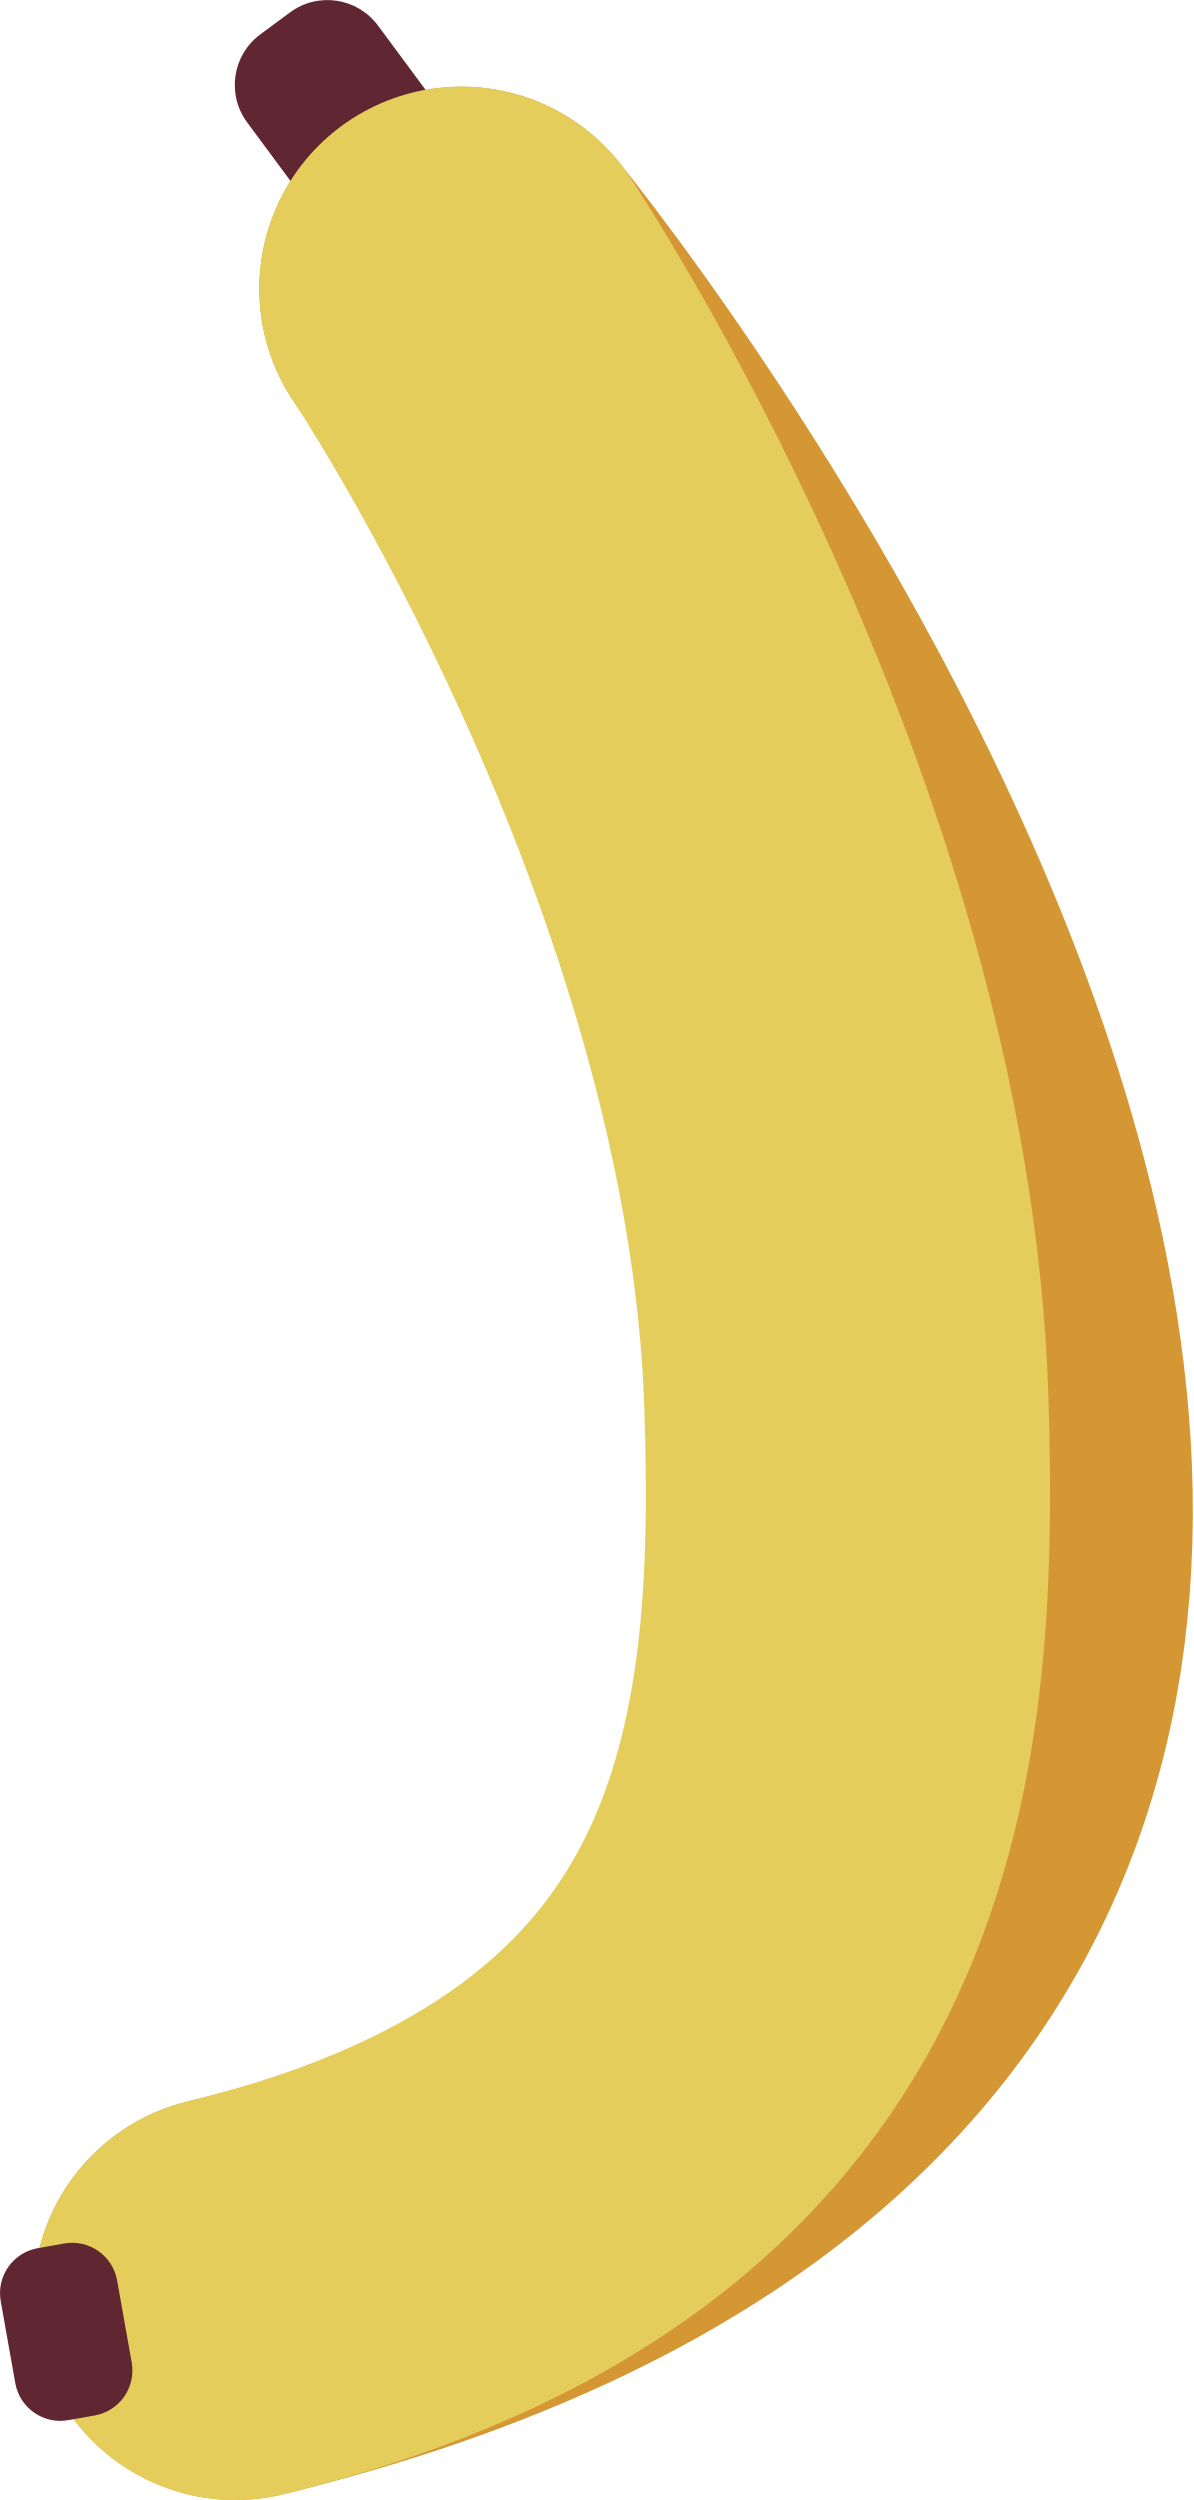
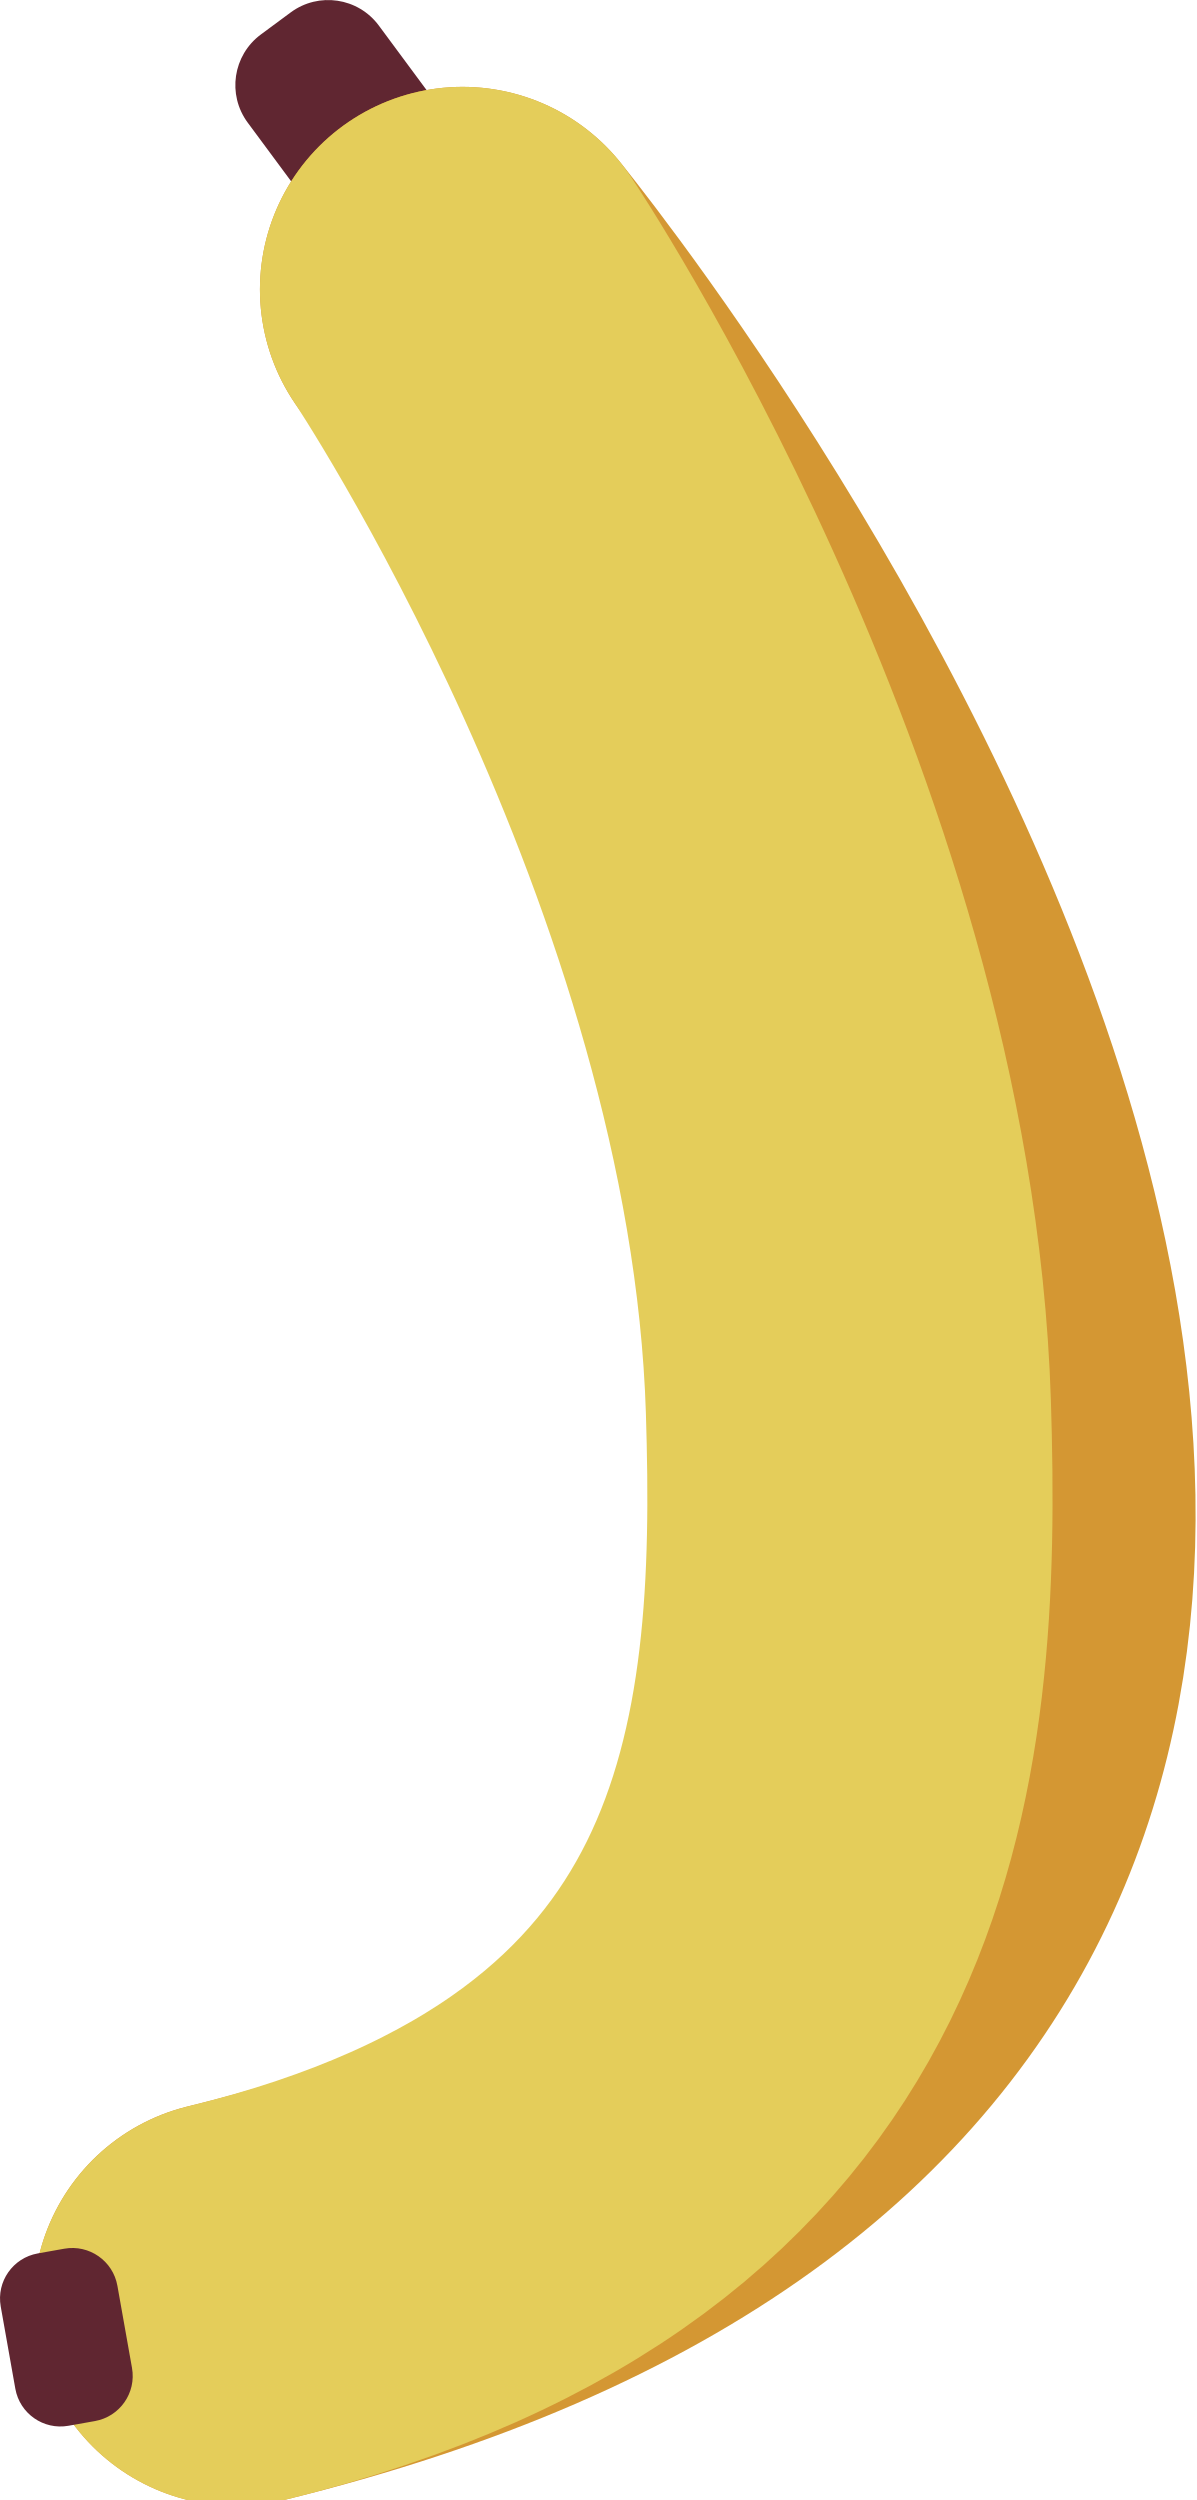
- <svg xmlns="http://www.w3.org/2000/svg" width="210.307" height="440.581" viewBox="0 0 55.644 116.57" version="1.1" id="svg1">
+ <svg xmlns="http://www.w3.org/2000/svg" width="946.383" height="1978.018" viewBox="0 0 250.397 523.351" version="1.1" id="svg1">
  <defs id="defs1" />
-   <g id="layer1" transform="translate(-3.893962,-15.30839)">
+   <g id="layer1" transform="matrix(4.5,0,0,4.5,-17.52283,-68.88775)">
    <ellipse style="fill:#4b0c30;stroke:#e4cd5a;stroke-width:0;stroke-linecap:round;stroke-dasharray:none;paint-order:stroke markers fill" id="path3" cx="-42.384" cy="118.221" rx="2.551" ry="3.66" transform="rotate(-24.14152)" />
    <rect style="fill:#602631;stroke:#e4cd5a;stroke-width:0;stroke-linecap:round;stroke-dasharray:none;paint-order:stroke markers fill" id="rect3" width="7.589" height="11.211" x="-0.105" y="23.13" ry="2.932" transform="rotate(-36.49905)" />
    <path style="fill:none;stroke:#d49733;stroke-width:18.85;stroke-linecap:round;stroke-linejoin:miter;stroke-dasharray:none;stroke-opacity:1" d="m 25.411,28.774 c 0,0 61.997,75.928 -10.542,93.68" id="path1" />
    <path style="fill:none;stroke:#e4cd5a;stroke-width:18.85;stroke-linecap:round;stroke-linejoin:miter;stroke-dasharray:none;stroke-opacity:1" d="m 25.411,28.774 c 0,0 17.121,25.562 17.95,51.973 0.508,16.192 -0.922,34.961 -28.492,41.708" id="path2" />
    <rect style="fill:#602631;stroke:#e4cd5a;stroke-width:0;stroke-linecap:round;stroke-dasharray:none;paint-order:stroke markers fill" id="rect4" width="5.513" height="8.144" x="12.065" y="-127.418" ry="2.13" transform="rotate(169.9267)" />
  </g>
</svg>
